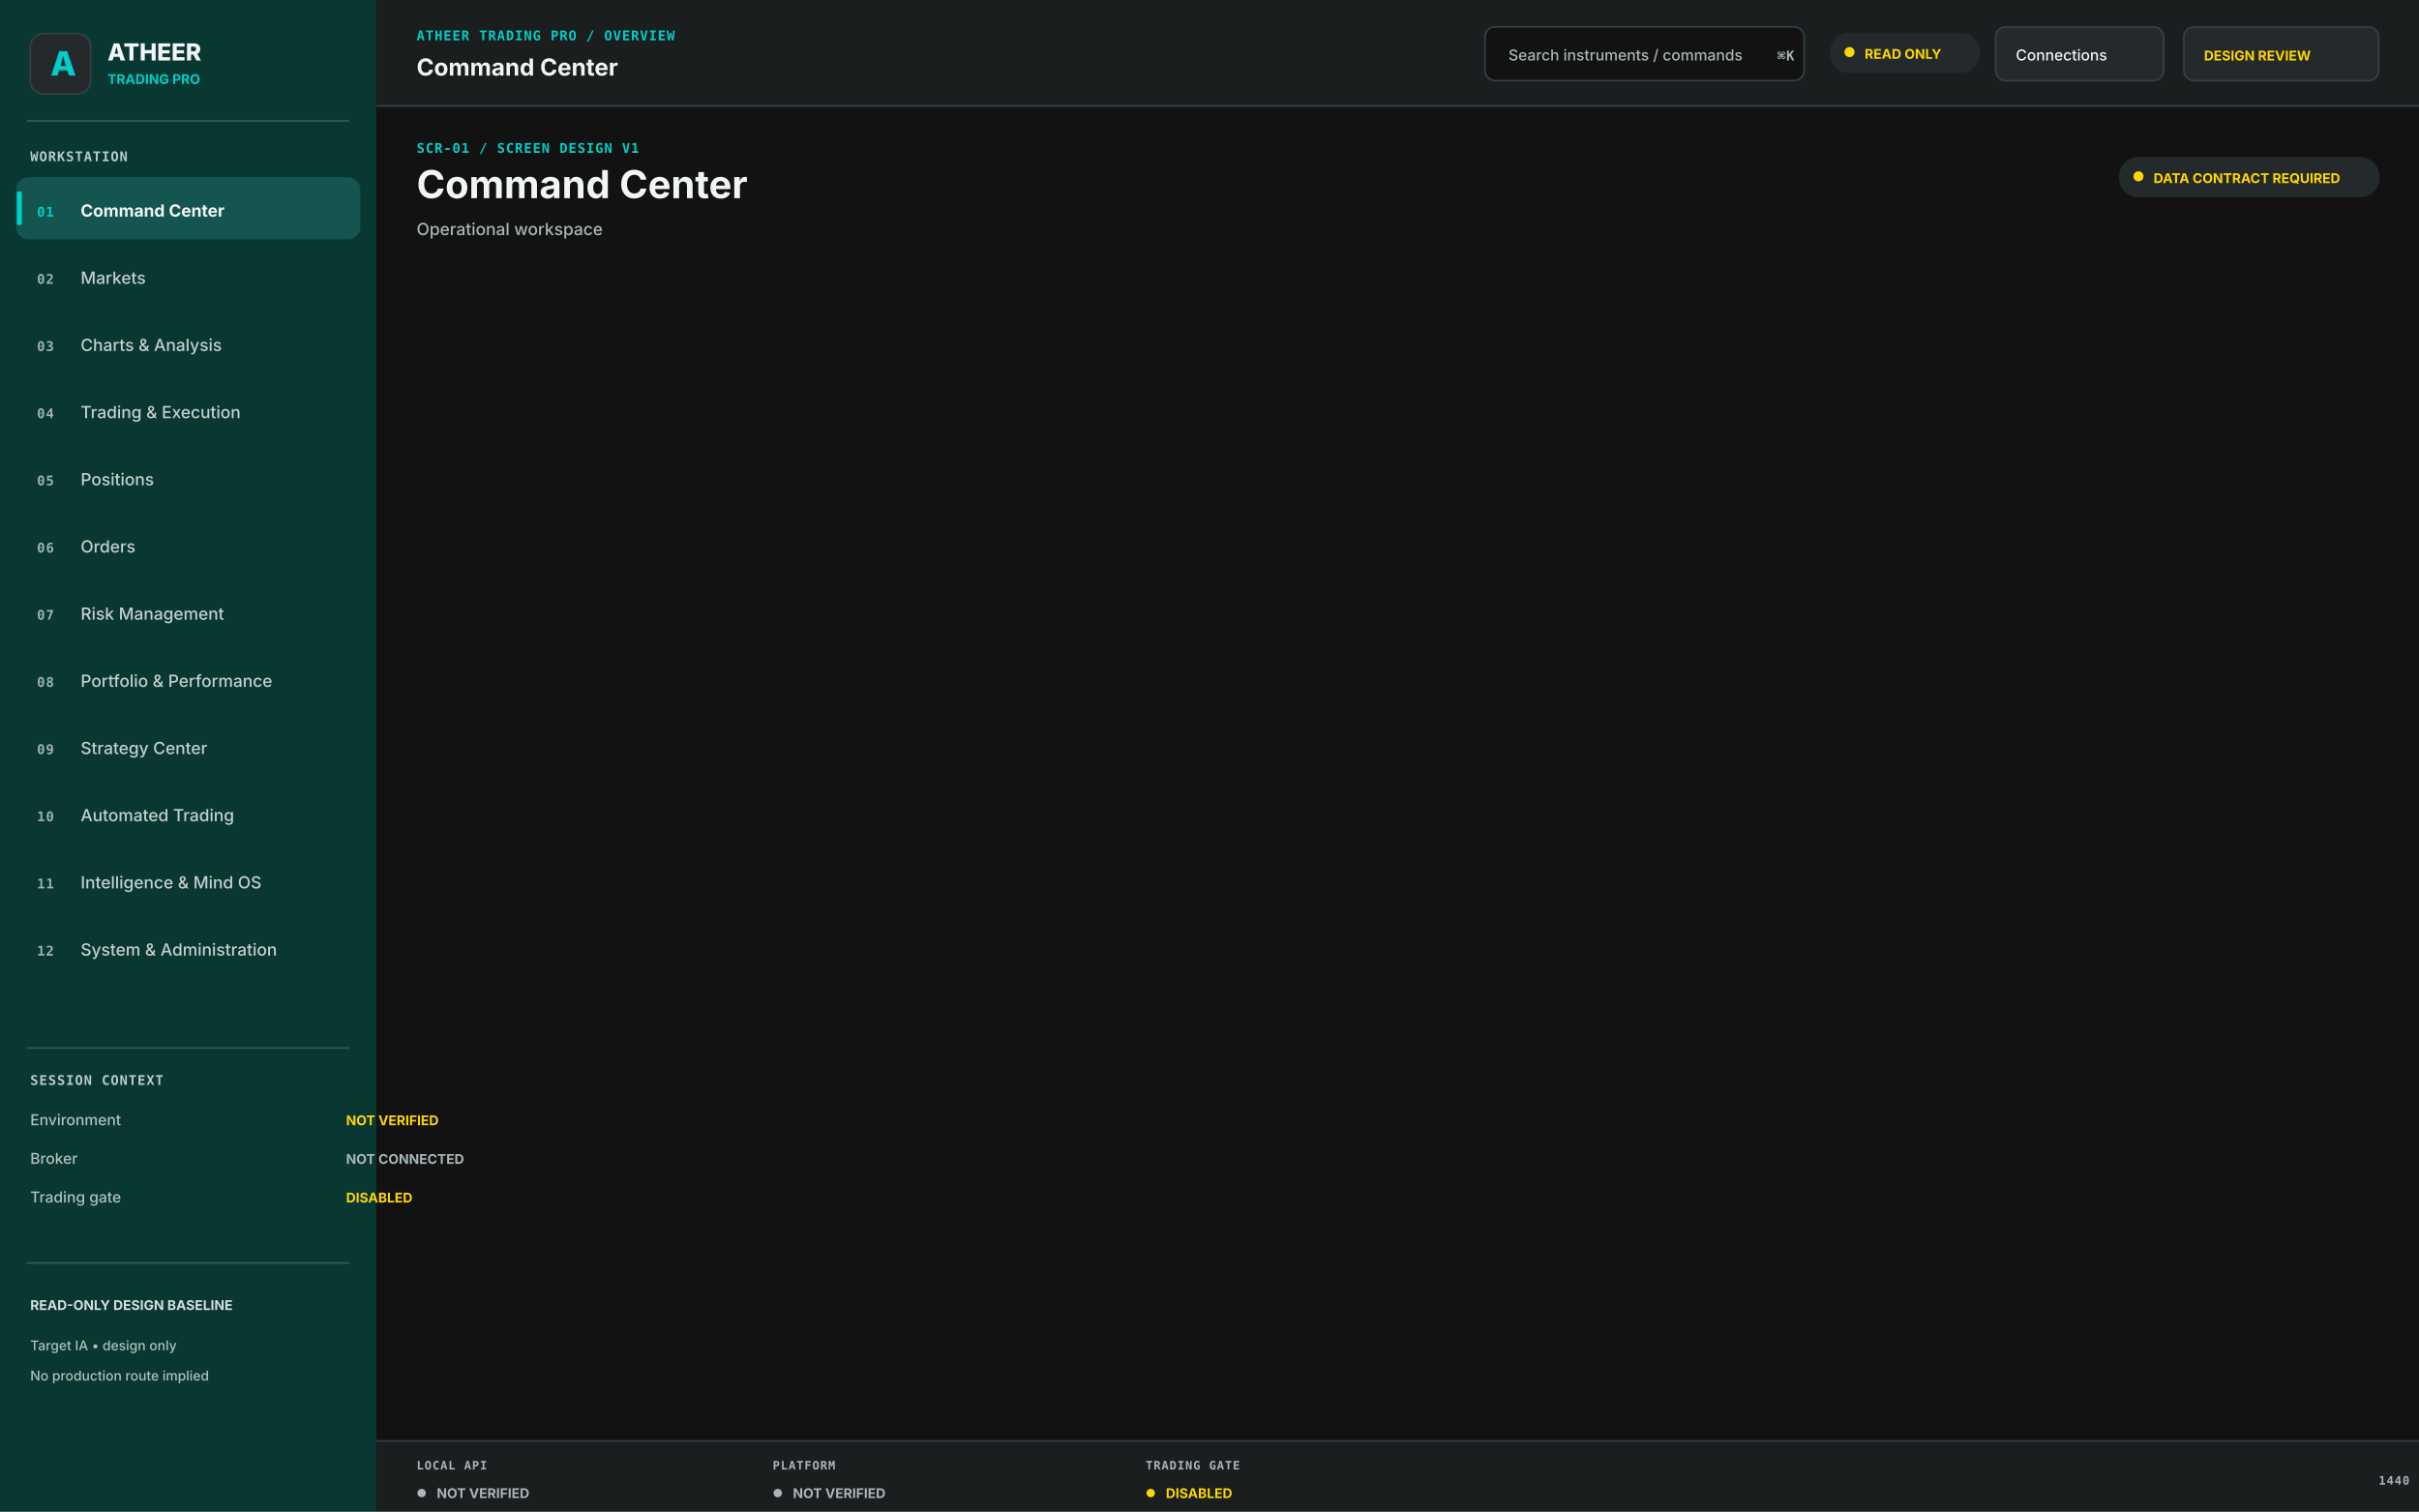
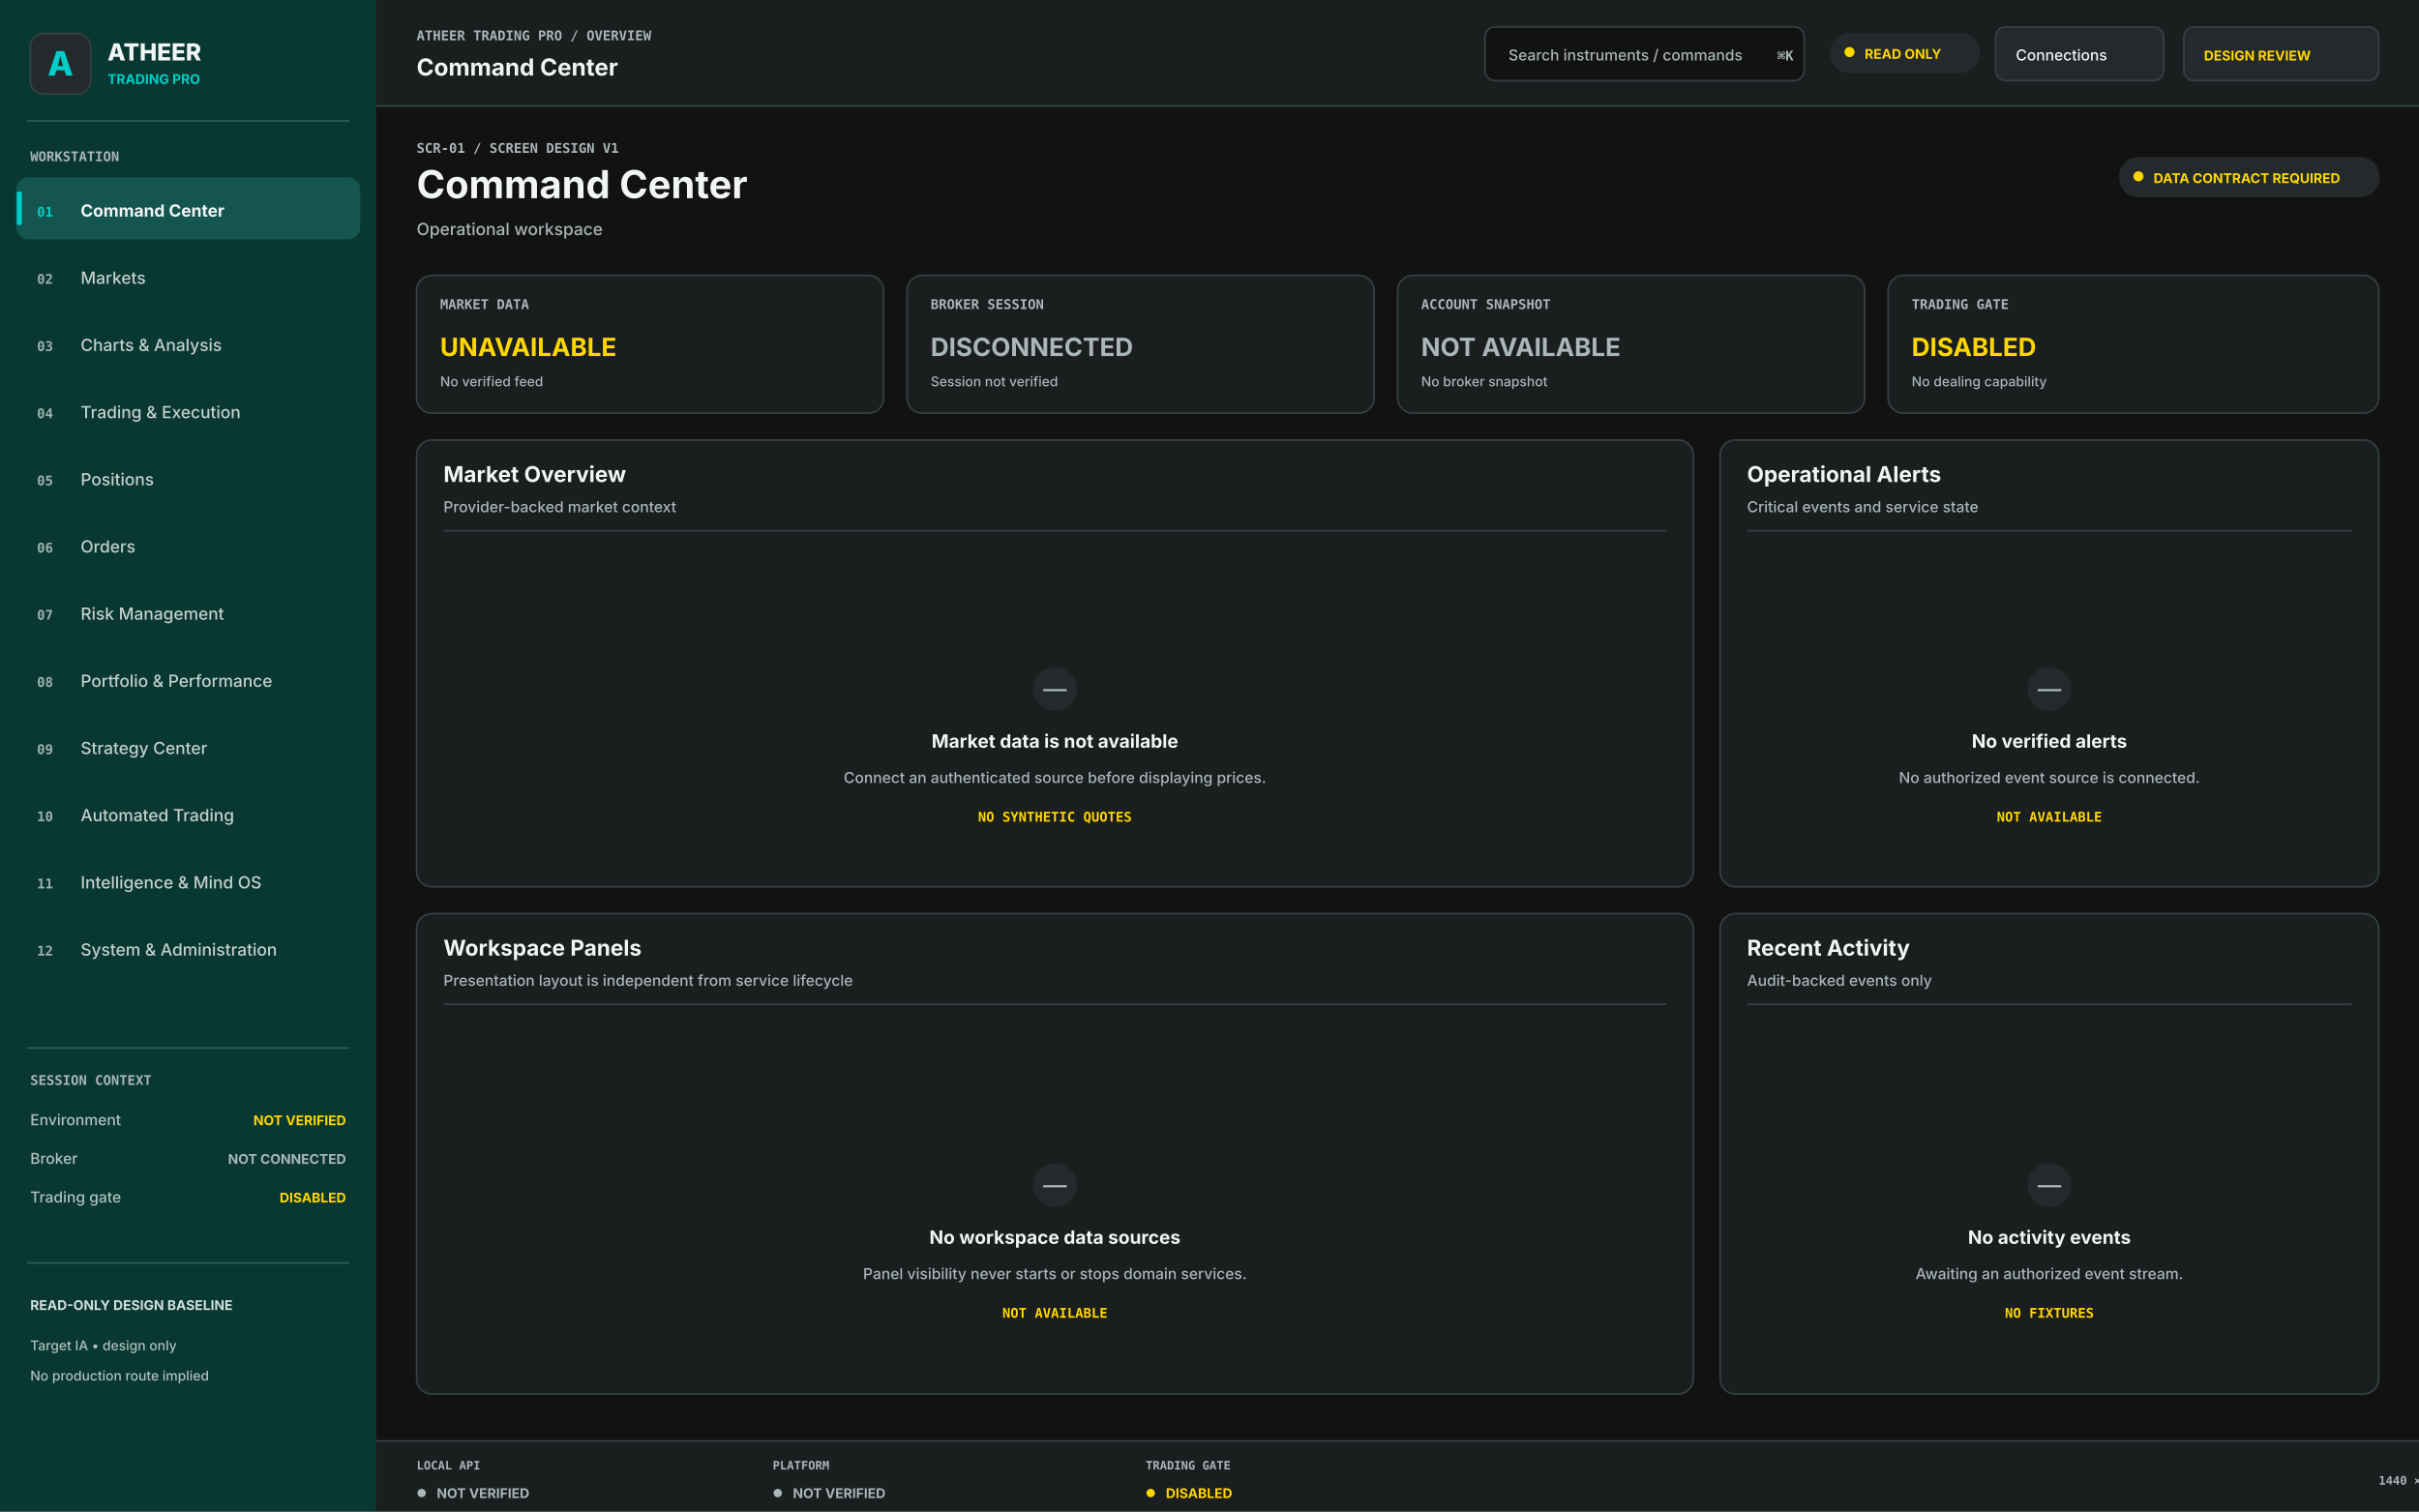
<svg xmlns="http://www.w3.org/2000/svg" width="2880" height="1800" viewBox="0 0 1440 900" role="img" aria-labelledby="design-title design-desc">
  <rect width="1440" height="900" fill="#121212" />
  <rect width="224" height="900" fill="#093732" />
-   <rect x="18" y="20" width="36" height="36" rx="8" fill="#242A2B" stroke="#354044" />
-   <text x="30" y="45" fill="#00CEC8" font-family="SF Pro Display, -apple-system, BlinkMacSystemFont, Helvetica Neue, sans-serif" font-size="20" font-weight="800">A</text>
-   <text x="64" y="36" fill="#F1F5F5" font-family="SF Pro Display, -apple-system, BlinkMacSystemFont, Helvetica Neue, sans-serif" font-size="14" font-weight="800">ATHEER</text>
-   <text x="64" y="50" fill="#00CEC8" font-family="SF Pro Display, -apple-system, BlinkMacSystemFont, Helvetica Neue, sans-serif" font-size="8" font-weight="700">TRADING PRO</text>
+   <rect x="18" y="20" width="36" height="36" rx="8" fill="#242A2B" stroke="#354044" stroke-width="1" />
+   <text x="36" y="45" text-anchor="middle" fill="#00CEC8" font-family="SF Pro Display, -apple-system, BlinkMacSystemFont, Helvetica Neue, sans-serif" font-size="20" font-weight="800">A</text>
+   <text x="64" y="36" text-anchor="start" fill="#F1F5F5" font-family="SF Pro Display, -apple-system, BlinkMacSystemFont, Helvetica Neue, sans-serif" font-size="14" font-weight="800">ATHEER</text>
+   <text x="64" y="50" text-anchor="start" fill="#00CEC8" font-family="SF Pro Display, -apple-system, BlinkMacSystemFont, Helvetica Neue, sans-serif" font-size="8" font-weight="700">TRADING PRO</text>
  <line x1="16" y1="72" x2="208" y2="72" stroke="#315B57" />
-   <text x="18" y="96" fill="#B8CCCA" font-family="SF Mono, Menlo, monospace" font-size="8" font-weight="650" letter-spacing=".5">WORKSTATION</text>
-   <rect x="10" y="106" width="204" height="36" rx="7" fill="#14554F" stroke="#14554F" />
+   <text x="18" y="96" text-anchor="start" fill="#AAB6B8" font-family="SF Mono, Menlo, monospace" font-size="8" font-weight="650">WORKSTATION</text>
+   <rect x="10" y="106" width="204" height="36" rx="7" fill="#14554F" stroke="#14554F" stroke-width="1" />
  <rect x="10" y="114" width="3" height="20" rx="1" fill="#00CEC8" />
-   <text x="22" y="129" fill="#00CEC8" font-family="SF Mono, Menlo, monospace" font-size="8" font-weight="650" letter-spacing=".5">01</text>
-   <text x="48" y="129" fill="#F1F5F5" font-family="SF Pro Display, -apple-system, BlinkMacSystemFont, Helvetica Neue, sans-serif" font-size="10" font-weight="650">Command Center</text>
-   <text x="22" y="169" fill="#9FB3B0" font-family="SF Mono, Menlo, monospace" font-size="8" font-weight="650" letter-spacing=".5">02</text>
-   <text x="48" y="169" fill="#C4D0CE" font-family="SF Pro Display, -apple-system, BlinkMacSystemFont, Helvetica Neue, sans-serif" font-size="10" font-weight="450">Markets</text>
-   <text x="22" y="209" fill="#9FB3B0" font-family="SF Mono, Menlo, monospace" font-size="8" font-weight="650" letter-spacing=".5">03</text>
-   <text x="48" y="209" fill="#C4D0CE" font-family="SF Pro Display, -apple-system, BlinkMacSystemFont, Helvetica Neue, sans-serif" font-size="10" font-weight="450">Charts &amp; Analysis</text>
-   <text x="22" y="249" fill="#9FB3B0" font-family="SF Mono, Menlo, monospace" font-size="8" font-weight="650" letter-spacing=".5">04</text>
-   <text x="48" y="249" fill="#C4D0CE" font-family="SF Pro Display, -apple-system, BlinkMacSystemFont, Helvetica Neue, sans-serif" font-size="10" font-weight="450">Trading &amp; Execution</text>
-   <text x="22" y="289" fill="#9FB3B0" font-family="SF Mono, Menlo, monospace" font-size="8" font-weight="650" letter-spacing=".5">05</text>
-   <text x="48" y="289" fill="#C4D0CE" font-family="SF Pro Display, -apple-system, BlinkMacSystemFont, Helvetica Neue, sans-serif" font-size="10" font-weight="450">Positions</text>
-   <text x="22" y="329" fill="#9FB3B0" font-family="SF Mono, Menlo, monospace" font-size="8" font-weight="650" letter-spacing=".5">06</text>
-   <text x="48" y="329" fill="#C4D0CE" font-family="SF Pro Display, -apple-system, BlinkMacSystemFont, Helvetica Neue, sans-serif" font-size="10" font-weight="450">Orders</text>
-   <text x="22" y="369" fill="#9FB3B0" font-family="SF Mono, Menlo, monospace" font-size="8" font-weight="650" letter-spacing=".5">07</text>
-   <text x="48" y="369" fill="#C4D0CE" font-family="SF Pro Display, -apple-system, BlinkMacSystemFont, Helvetica Neue, sans-serif" font-size="10" font-weight="450">Risk Management</text>
-   <text x="22" y="409" fill="#9FB3B0" font-family="SF Mono, Menlo, monospace" font-size="8" font-weight="650" letter-spacing=".5">08</text>
-   <text x="48" y="409" fill="#C4D0CE" font-family="SF Pro Display, -apple-system, BlinkMacSystemFont, Helvetica Neue, sans-serif" font-size="10" font-weight="450">Portfolio &amp; Performance</text>
-   <text x="22" y="449" fill="#9FB3B0" font-family="SF Mono, Menlo, monospace" font-size="8" font-weight="650" letter-spacing=".5">09</text>
-   <text x="48" y="449" fill="#C4D0CE" font-family="SF Pro Display, -apple-system, BlinkMacSystemFont, Helvetica Neue, sans-serif" font-size="10" font-weight="450">Strategy Center</text>
-   <text x="22" y="489" fill="#9FB3B0" font-family="SF Mono, Menlo, monospace" font-size="8" font-weight="650" letter-spacing=".5">10</text>
-   <text x="48" y="489" fill="#C4D0CE" font-family="SF Pro Display, -apple-system, BlinkMacSystemFont, Helvetica Neue, sans-serif" font-size="10" font-weight="450">Automated Trading</text>
-   <text x="22" y="529" fill="#9FB3B0" font-family="SF Mono, Menlo, monospace" font-size="8" font-weight="650" letter-spacing=".5">11</text>
-   <text x="48" y="529" fill="#C4D0CE" font-family="SF Pro Display, -apple-system, BlinkMacSystemFont, Helvetica Neue, sans-serif" font-size="10" font-weight="450">Intelligence &amp; Mind OS</text>
-   <text x="22" y="569" fill="#9FB3B0" font-family="SF Mono, Menlo, monospace" font-size="8" font-weight="650" letter-spacing=".5">12</text>
-   <text x="48" y="569" fill="#C4D0CE" font-family="SF Pro Display, -apple-system, BlinkMacSystemFont, Helvetica Neue, sans-serif" font-size="10" font-weight="450">System &amp; Administration</text>
+   <text x="22" y="129" text-anchor="start" fill="#00CEC8" font-family="SF Mono, Menlo, monospace" font-size="8" font-weight="650">01</text>
+   <text x="48" y="129" text-anchor="start" fill="#F1F5F5" font-family="SF Pro Display, -apple-system, BlinkMacSystemFont, Helvetica Neue, sans-serif" font-size="10" font-weight="650">Command Center</text>
+   <text x="22" y="169" text-anchor="start" fill="#9FB3B0" font-family="SF Mono, Menlo, monospace" font-size="8" font-weight="650">02</text>
+   <text x="48" y="169" text-anchor="start" fill="#C4D0CE" font-family="SF Pro Display, -apple-system, BlinkMacSystemFont, Helvetica Neue, sans-serif" font-size="10" font-weight="450">Markets</text>
+   <text x="22" y="209" text-anchor="start" fill="#9FB3B0" font-family="SF Mono, Menlo, monospace" font-size="8" font-weight="650">03</text>
+   <text x="48" y="209" text-anchor="start" fill="#C4D0CE" font-family="SF Pro Display, -apple-system, BlinkMacSystemFont, Helvetica Neue, sans-serif" font-size="10" font-weight="450">Charts &amp; Analysis</text>
+   <text x="22" y="249" text-anchor="start" fill="#9FB3B0" font-family="SF Mono, Menlo, monospace" font-size="8" font-weight="650">04</text>
+   <text x="48" y="249" text-anchor="start" fill="#C4D0CE" font-family="SF Pro Display, -apple-system, BlinkMacSystemFont, Helvetica Neue, sans-serif" font-size="10" font-weight="450">Trading &amp; Execution</text>
+   <text x="22" y="289" text-anchor="start" fill="#9FB3B0" font-family="SF Mono, Menlo, monospace" font-size="8" font-weight="650">05</text>
+   <text x="48" y="289" text-anchor="start" fill="#C4D0CE" font-family="SF Pro Display, -apple-system, BlinkMacSystemFont, Helvetica Neue, sans-serif" font-size="10" font-weight="450">Positions</text>
+   <text x="22" y="329" text-anchor="start" fill="#9FB3B0" font-family="SF Mono, Menlo, monospace" font-size="8" font-weight="650">06</text>
+   <text x="48" y="329" text-anchor="start" fill="#C4D0CE" font-family="SF Pro Display, -apple-system, BlinkMacSystemFont, Helvetica Neue, sans-serif" font-size="10" font-weight="450">Orders</text>
+   <text x="22" y="369" text-anchor="start" fill="#9FB3B0" font-family="SF Mono, Menlo, monospace" font-size="8" font-weight="650">07</text>
+   <text x="48" y="369" text-anchor="start" fill="#C4D0CE" font-family="SF Pro Display, -apple-system, BlinkMacSystemFont, Helvetica Neue, sans-serif" font-size="10" font-weight="450">Risk Management</text>
+   <text x="22" y="409" text-anchor="start" fill="#9FB3B0" font-family="SF Mono, Menlo, monospace" font-size="8" font-weight="650">08</text>
+   <text x="48" y="409" text-anchor="start" fill="#C4D0CE" font-family="SF Pro Display, -apple-system, BlinkMacSystemFont, Helvetica Neue, sans-serif" font-size="10" font-weight="450">Portfolio &amp; Performance</text>
+   <text x="22" y="449" text-anchor="start" fill="#9FB3B0" font-family="SF Mono, Menlo, monospace" font-size="8" font-weight="650">09</text>
+   <text x="48" y="449" text-anchor="start" fill="#C4D0CE" font-family="SF Pro Display, -apple-system, BlinkMacSystemFont, Helvetica Neue, sans-serif" font-size="10" font-weight="450">Strategy Center</text>
+   <text x="22" y="489" text-anchor="start" fill="#9FB3B0" font-family="SF Mono, Menlo, monospace" font-size="8" font-weight="650">10</text>
+   <text x="48" y="489" text-anchor="start" fill="#C4D0CE" font-family="SF Pro Display, -apple-system, BlinkMacSystemFont, Helvetica Neue, sans-serif" font-size="10" font-weight="450">Automated Trading</text>
+   <text x="22" y="529" text-anchor="start" fill="#9FB3B0" font-family="SF Mono, Menlo, monospace" font-size="8" font-weight="650">11</text>
+   <text x="48" y="529" text-anchor="start" fill="#C4D0CE" font-family="SF Pro Display, -apple-system, BlinkMacSystemFont, Helvetica Neue, sans-serif" font-size="10" font-weight="450">Intelligence &amp; Mind OS</text>
+   <text x="22" y="569" text-anchor="start" fill="#9FB3B0" font-family="SF Mono, Menlo, monospace" font-size="8" font-weight="650">12</text>
+   <text x="48" y="569" text-anchor="start" fill="#C4D0CE" font-family="SF Pro Display, -apple-system, BlinkMacSystemFont, Helvetica Neue, sans-serif" font-size="10" font-weight="450">System &amp; Administration</text>
  <line x1="16" y1="624" x2="208" y2="624" stroke="#315B57" />
-   <text x="18" y="646" fill="#B8CCCA" font-family="SF Mono, Menlo, monospace" font-size="8" font-weight="650" letter-spacing=".5">SESSION CONTEXT</text>
-   <text x="18" y="670" fill="#AFC2BF" font-family="SF Pro Display, -apple-system, BlinkMacSystemFont, Helvetica Neue, sans-serif" font-size="9" font-weight="500">Environment</text>
-   <text x="206" y="670" fill="#FFD700" font-family="SF Pro Display, -apple-system, BlinkMacSystemFont, Helvetica Neue, sans-serif" font-size="8" font-weight="650">NOT VERIFIED</text>
-   <text x="18" y="693" fill="#AFC2BF" font-family="SF Pro Display, -apple-system, BlinkMacSystemFont, Helvetica Neue, sans-serif" font-size="9" font-weight="500">Broker</text>
-   <text x="206" y="693" fill="#AAB6B8" font-family="SF Pro Display, -apple-system, BlinkMacSystemFont, Helvetica Neue, sans-serif" font-size="8" font-weight="650">NOT CONNECTED</text>
-   <text x="18" y="716" fill="#AFC2BF" font-family="SF Pro Display, -apple-system, BlinkMacSystemFont, Helvetica Neue, sans-serif" font-size="9" font-weight="500">Trading gate</text>
-   <text x="206" y="716" fill="#FFD700" font-family="SF Pro Display, -apple-system, BlinkMacSystemFont, Helvetica Neue, sans-serif" font-size="8" font-weight="650">DISABLED</text>
+   <text x="18" y="646" text-anchor="start" fill="#AAB6B8" font-family="SF Mono, Menlo, monospace" font-size="8" font-weight="650">SESSION CONTEXT</text>
+   <text x="18" y="670" text-anchor="start" fill="#AFC2BF" font-family="SF Pro Display, -apple-system, BlinkMacSystemFont, Helvetica Neue, sans-serif" font-size="9" font-weight="500">Environment</text>
+   <text x="206" y="670" text-anchor="end" fill="#FFD700" font-family="SF Pro Display, -apple-system, BlinkMacSystemFont, Helvetica Neue, sans-serif" font-size="8" font-weight="650">NOT VERIFIED</text>
+   <text x="18" y="693" text-anchor="start" fill="#AFC2BF" font-family="SF Pro Display, -apple-system, BlinkMacSystemFont, Helvetica Neue, sans-serif" font-size="9" font-weight="500">Broker</text>
+   <text x="206" y="693" text-anchor="end" fill="#AAB6B8" font-family="SF Pro Display, -apple-system, BlinkMacSystemFont, Helvetica Neue, sans-serif" font-size="8" font-weight="650">NOT CONNECTED</text>
+   <text x="18" y="716" text-anchor="start" fill="#AFC2BF" font-family="SF Pro Display, -apple-system, BlinkMacSystemFont, Helvetica Neue, sans-serif" font-size="9" font-weight="500">Trading gate</text>
+   <text x="206" y="716" text-anchor="end" fill="#FFD700" font-family="SF Pro Display, -apple-system, BlinkMacSystemFont, Helvetica Neue, sans-serif" font-size="8" font-weight="650">DISABLED</text>
  <line x1="16" y1="752" x2="208" y2="752" stroke="#315B57" />
-   <text x="18" y="780" fill="#D3E0DE" font-family="SF Pro Display, -apple-system, BlinkMacSystemFont, Helvetica Neue, sans-serif" font-size="8" font-weight="650">READ-ONLY DESIGN BASELINE</text>
-   <text x="18" y="804" fill="#AFC2BF" font-family="SF Pro Display, -apple-system, BlinkMacSystemFont, Helvetica Neue, sans-serif" font-size="8" font-weight="500">Target IA • design only</text>
-   <text x="18" y="822" fill="#AFC2BF" font-family="SF Pro Display, -apple-system, BlinkMacSystemFont, Helvetica Neue, sans-serif" font-size="8" font-weight="500">No production route implied</text>
+   <text x="18" y="780" text-anchor="start" fill="#D3E0DE" font-family="SF Pro Display, -apple-system, BlinkMacSystemFont, Helvetica Neue, sans-serif" font-size="8" font-weight="650">READ-ONLY DESIGN BASELINE</text>
+   <text x="18" y="804" text-anchor="start" fill="#AFC2BF" font-family="SF Pro Display, -apple-system, BlinkMacSystemFont, Helvetica Neue, sans-serif" font-size="8" font-weight="500">Target IA • design only</text>
+   <text x="18" y="822" text-anchor="start" fill="#AFC2BF" font-family="SF Pro Display, -apple-system, BlinkMacSystemFont, Helvetica Neue, sans-serif" font-size="8" font-weight="500">No production route implied</text>
  <rect x="224" width="1216" height="64" fill="#1A1E1F" />
  <line x1="224" y1="63" x2="1440" y2="63" stroke="#354044" />
-   <text x="248" y="24" fill="#00CEC8" font-family="SF Mono, Menlo, monospace" font-size="8" font-weight="650" letter-spacing=".5">ATHEER TRADING PRO  /  OVERVIEW</text>
-   <text x="248" y="45" fill="#F1F5F5" font-family="SF Pro Display, -apple-system, BlinkMacSystemFont, Helvetica Neue, sans-serif" font-size="14" font-weight="650">Command Center</text>
-   <rect x="884" y="16" width="190" height="32" rx="6" fill="#121212" stroke="#354044" />
-   <text x="898" y="36" fill="#AAB6B8" font-family="SF Pro Display, -apple-system, BlinkMacSystemFont, Helvetica Neue, sans-serif" font-size="9" font-weight="500">Search instruments / commands</text>
-   <text x="1058" y="36" fill="#AAB6B8" font-family="SF Mono, Menlo, monospace" font-size="8" font-weight="650" letter-spacing=".5">⌘K</text>
-   <rect x="1090" y="20" width="88" height="23" rx="11" fill="#242A2B" stroke="#242A2B" />
+   <text x="248" y="24" text-anchor="start" fill="#AAB6B8" font-family="SF Mono, Menlo, monospace" font-size="8" font-weight="650">ATHEER TRADING PRO  /  OVERVIEW</text>
+   <text x="248" y="45" text-anchor="start" fill="#F1F5F5" font-family="SF Pro Display, -apple-system, BlinkMacSystemFont, Helvetica Neue, sans-serif" font-size="14" font-weight="650">Command Center</text>
+   <rect x="884" y="16" width="190" height="32" rx="6" fill="#121212" stroke="#354044" stroke-width="1" />
+   <text x="898" y="36" text-anchor="start" fill="#AAB6B8" font-family="SF Pro Display, -apple-system, BlinkMacSystemFont, Helvetica Neue, sans-serif" font-size="9" font-weight="500">Search instruments / commands</text>
+   <text x="1058" y="36" text-anchor="start" fill="#AAB6B8" font-family="SF Mono, Menlo, monospace" font-size="8" font-weight="650">⌘K</text>
+   <rect x="1090" y="20" width="88" height="23" rx="11" fill="#242A2B" stroke="#242A2B" stroke-width="1" />
  <circle cx="1101" cy="31" r="3" fill="#FFD700" />
-   <text x="1110" y="35" fill="#FFD700" font-family="SF Pro Display, -apple-system, BlinkMacSystemFont, Helvetica Neue, sans-serif" font-size="8" font-weight="700">READ ONLY</text>
-   <rect x="1188" y="16" width="100" height="32" rx="6" fill="#242A2B" stroke="#354044" />
-   <text x="1200" y="36" fill="#F1F5F5" font-family="SF Pro Display, -apple-system, BlinkMacSystemFont, Helvetica Neue, sans-serif" font-size="9" font-weight="500">Connections</text>
-   <rect x="1300" y="16" width="116" height="32" rx="6" fill="#242A2B" stroke="#354044" />
-   <text x="1312" y="36" fill="#FFD700" font-family="SF Pro Display, -apple-system, BlinkMacSystemFont, Helvetica Neue, sans-serif" font-size="8" font-weight="700">DESIGN REVIEW</text>
-   <text x="248" y="91" fill="#00CEC8" font-family="SF Mono, Menlo, monospace" font-size="8" font-weight="650" letter-spacing=".5">SCR-01  /  SCREEN DESIGN V1</text>
-   <text x="248" y="118" fill="#F1F5F5" font-family="SF Pro Display, -apple-system, BlinkMacSystemFont, Helvetica Neue, sans-serif" font-size="23" font-weight="750">Command Center</text>
-   <text x="248" y="140" fill="#AAB6B8" font-family="SF Pro Display, -apple-system, BlinkMacSystemFont, Helvetica Neue, sans-serif" font-size="10" font-weight="450">Operational workspace</text>
-   <rect x="1262" y="94" width="154" height="23" rx="11" fill="#242A2B" stroke="#242A2B" />
+   <text x="1110" y="35" text-anchor="start" fill="#FFD700" font-family="SF Pro Display, -apple-system, BlinkMacSystemFont, Helvetica Neue, sans-serif" font-size="8" font-weight="700">READ ONLY</text>
+   <rect x="1188" y="16" width="100" height="32" rx="6" fill="#242A2B" stroke="#354044" stroke-width="1" />
+   <text x="1200" y="36" text-anchor="start" fill="#F1F5F5" font-family="SF Pro Display, -apple-system, BlinkMacSystemFont, Helvetica Neue, sans-serif" font-size="9" font-weight="500">Connections</text>
+   <rect x="1300" y="16" width="116" height="32" rx="6" fill="#242A2B" stroke="#354044" stroke-width="1" />
+   <text x="1312" y="36" text-anchor="start" fill="#FFD700" font-family="SF Pro Display, -apple-system, BlinkMacSystemFont, Helvetica Neue, sans-serif" font-size="8" font-weight="700">DESIGN REVIEW</text>
+   <text x="248" y="91" text-anchor="start" fill="#AAB6B8" font-family="SF Mono, Menlo, monospace" font-size="8" font-weight="650">SCR-01  /  SCREEN DESIGN V1</text>
+   <text x="248" y="118" text-anchor="start" fill="#F1F5F5" font-family="SF Pro Display, -apple-system, BlinkMacSystemFont, Helvetica Neue, sans-serif" font-size="23" font-weight="750">Command Center</text>
+   <text x="248" y="140" text-anchor="start" fill="#AAB6B8" font-family="SF Pro Display, -apple-system, BlinkMacSystemFont, Helvetica Neue, sans-serif" font-size="10" font-weight="500">Operational workspace</text>
+   <rect x="1262" y="94" width="154" height="23" rx="11" fill="#242A2B" stroke="#242A2B" stroke-width="1" />
  <circle cx="1273" cy="105" r="3" fill="#FFD700" />
-   <text x="1282" y="109" fill="#FFD700" font-family="SF Pro Display, -apple-system, BlinkMacSystemFont, Helvetica Neue, sans-serif" font-size="8" font-weight="700">DATA CONTRACT REQUIRED</text>
+   <text x="1282" y="109" text-anchor="start" fill="#FFD700" font-family="SF Pro Display, -apple-system, BlinkMacSystemFont, Helvetica Neue, sans-serif" font-size="8" font-weight="700">DATA CONTRACT REQUIRED</text>
  <rect x="224" y="858" width="1216" height="42" fill="#1A1E1F" />
  <line x1="224" y1="858" x2="1440" y2="858" stroke="#354044" />
-   <text x="248" y="875" fill="#AAB6B8" font-family="SF Mono, Menlo, monospace" font-size="7" font-weight="650" letter-spacing=".5">LOCAL API</text>
+   <text x="248" y="875" text-anchor="start" fill="#AAB6B8" font-family="SF Mono, Menlo, monospace" font-size="7" font-weight="650">LOCAL API</text>
  <circle cx="251" cy="889" r="2.5" fill="#AAB6B8" />
-   <text x="260" y="892" fill="#AAB6B8" font-family="SF Pro Display, -apple-system, BlinkMacSystemFont, Helvetica Neue, sans-serif" font-size="8" font-weight="650">NOT VERIFIED</text>
-   <text x="460" y="875" fill="#AAB6B8" font-family="SF Mono, Menlo, monospace" font-size="7" font-weight="650" letter-spacing=".5">PLATFORM</text>
+   <text x="260" y="892" text-anchor="start" fill="#AAB6B8" font-family="SF Pro Display, -apple-system, BlinkMacSystemFont, Helvetica Neue, sans-serif" font-size="8" font-weight="650">NOT VERIFIED</text>
+   <text x="460" y="875" text-anchor="start" fill="#AAB6B8" font-family="SF Mono, Menlo, monospace" font-size="7" font-weight="650">PLATFORM</text>
  <circle cx="463" cy="889" r="2.5" fill="#AAB6B8" />
-   <text x="472" y="892" fill="#AAB6B8" font-family="SF Pro Display, -apple-system, BlinkMacSystemFont, Helvetica Neue, sans-serif" font-size="8" font-weight="650">NOT VERIFIED</text>
-   <text x="682" y="875" fill="#AAB6B8" font-family="SF Mono, Menlo, monospace" font-size="7" font-weight="650" letter-spacing=".5">TRADING GATE</text>
+   <text x="472" y="892" text-anchor="start" fill="#AAB6B8" font-family="SF Pro Display, -apple-system, BlinkMacSystemFont, Helvetica Neue, sans-serif" font-size="8" font-weight="650">NOT VERIFIED</text>
+   <text x="682" y="875" text-anchor="start" fill="#AAB6B8" font-family="SF Mono, Menlo, monospace" font-size="7" font-weight="650">TRADING GATE</text>
  <circle cx="685" cy="889" r="2.5" fill="#FFD700" />
-   <text x="694" y="892" fill="#FFD700" font-family="SF Pro Display, -apple-system, BlinkMacSystemFont, Helvetica Neue, sans-serif" font-size="8" font-weight="650">DISABLED</text>
-   <text x="1416" y="884" fill="#AAB6B8" font-family="SF Mono, Menlo, monospace" font-size="7" font-weight="650" letter-spacing=".5">1440 × 900 PT  /  2× EXPORT</text>undefined</svg>
+   <text x="694" y="892" text-anchor="start" fill="#FFD700" font-family="SF Pro Display, -apple-system, BlinkMacSystemFont, Helvetica Neue, sans-serif" font-size="8" font-weight="650">DISABLED</text>
+   <text x="1416" y="884" text-anchor="start" fill="#AAB6B8" font-family="SF Mono, Menlo, monospace" font-size="7" font-weight="650">1440 × 900 PT / 2× EXPORT</text>
+   <rect x="248" y="164" width="278" height="82" rx="9" fill="#1A1E1F" stroke="#354044" stroke-width="1" />
+   <text x="262" y="184" text-anchor="start" fill="#AAB6B8" font-family="SF Mono, Menlo, monospace" font-size="8" font-weight="650">MARKET DATA</text>
+   <text x="262" y="212" text-anchor="start" fill="#FFD700" font-family="SF Pro Display, -apple-system, BlinkMacSystemFont, Helvetica Neue, sans-serif" font-size="15" font-weight="650">UNAVAILABLE</text>
+   <text x="262" y="230" text-anchor="start" fill="#AAB6B8" font-family="SF Pro Display, -apple-system, BlinkMacSystemFont, Helvetica Neue, sans-serif" font-size="8" font-weight="500">No verified feed</text>
+   <rect x="540" y="164" width="278" height="82" rx="9" fill="#1A1E1F" stroke="#354044" stroke-width="1" />
+   <text x="554" y="184" text-anchor="start" fill="#AAB6B8" font-family="SF Mono, Menlo, monospace" font-size="8" font-weight="650">BROKER SESSION</text>
+   <text x="554" y="212" text-anchor="start" fill="#AAB6B8" font-family="SF Pro Display, -apple-system, BlinkMacSystemFont, Helvetica Neue, sans-serif" font-size="15" font-weight="650">DISCONNECTED</text>
+   <text x="554" y="230" text-anchor="start" fill="#AAB6B8" font-family="SF Pro Display, -apple-system, BlinkMacSystemFont, Helvetica Neue, sans-serif" font-size="8" font-weight="500">Session not verified</text>
+   <rect x="832" y="164" width="278" height="82" rx="9" fill="#1A1E1F" stroke="#354044" stroke-width="1" />
+   <text x="846" y="184" text-anchor="start" fill="#AAB6B8" font-family="SF Mono, Menlo, monospace" font-size="8" font-weight="650">ACCOUNT SNAPSHOT</text>
+   <text x="846" y="212" text-anchor="start" fill="#AAB6B8" font-family="SF Pro Display, -apple-system, BlinkMacSystemFont, Helvetica Neue, sans-serif" font-size="15" font-weight="650">NOT AVAILABLE</text>
+   <text x="846" y="230" text-anchor="start" fill="#AAB6B8" font-family="SF Pro Display, -apple-system, BlinkMacSystemFont, Helvetica Neue, sans-serif" font-size="8" font-weight="500">No broker snapshot</text>
+   <rect x="1124" y="164" width="292" height="82" rx="9" fill="#1A1E1F" stroke="#354044" stroke-width="1" />
+   <text x="1138" y="184" text-anchor="start" fill="#AAB6B8" font-family="SF Mono, Menlo, monospace" font-size="8" font-weight="650">TRADING GATE</text>
+   <text x="1138" y="212" text-anchor="start" fill="#FFD700" font-family="SF Pro Display, -apple-system, BlinkMacSystemFont, Helvetica Neue, sans-serif" font-size="15" font-weight="650">DISABLED</text>
+   <text x="1138" y="230" text-anchor="start" fill="#AAB6B8" font-family="SF Pro Display, -apple-system, BlinkMacSystemFont, Helvetica Neue, sans-serif" font-size="8" font-weight="500">No dealing capability</text>
+   <rect x="248" y="262" width="760" height="266" rx="9" fill="#1A1E1F" stroke="#354044" stroke-width="1" />
+   <text x="264" y="287" text-anchor="start" fill="#F1F5F5" font-family="SF Pro Display, -apple-system, BlinkMacSystemFont, Helvetica Neue, sans-serif" font-size="13" font-weight="650">Market Overview</text>
+   <text x="264" y="305" text-anchor="start" fill="#AAB6B8" font-family="SF Pro Display, -apple-system, BlinkMacSystemFont, Helvetica Neue, sans-serif" font-size="9" font-weight="500">Provider-backed market context</text>
+   <line x1="264" y1="316" x2="992" y2="316" stroke="#354044" />
+   <circle cx="628" cy="410.22" r="13" fill="#242A2B" />
+   <text x="628" y="415.22" text-anchor="middle" fill="#AAB6B8" font-family="SF Pro Display, -apple-system, BlinkMacSystemFont, Helvetica Neue, sans-serif" font-size="14" font-weight="500">—</text>
+   <text x="628" y="445.22" text-anchor="middle" fill="#F1F5F5" font-family="SF Pro Display, -apple-system, BlinkMacSystemFont, Helvetica Neue, sans-serif" font-size="11" font-weight="650">Market data is not available</text>
+   <text x="628" y="466.22" text-anchor="middle" fill="#AAB6B8" font-family="SF Pro Display, -apple-system, BlinkMacSystemFont, Helvetica Neue, sans-serif" font-size="9" font-weight="450">Connect an authenticated source before displaying prices.</text>
+   <text x="628" y="489.22" text-anchor="middle" fill="#FFD700" font-family="SF Mono, Menlo, monospace" font-size="8" font-weight="700">NO SYNTHETIC QUOTES</text>
+   <rect x="1024" y="262" width="392" height="266" rx="9" fill="#1A1E1F" stroke="#354044" stroke-width="1" />
+   <text x="1040" y="287" text-anchor="start" fill="#F1F5F5" font-family="SF Pro Display, -apple-system, BlinkMacSystemFont, Helvetica Neue, sans-serif" font-size="13" font-weight="650">Operational Alerts</text>
+   <text x="1040" y="305" text-anchor="start" fill="#AAB6B8" font-family="SF Pro Display, -apple-system, BlinkMacSystemFont, Helvetica Neue, sans-serif" font-size="9" font-weight="500">Critical events and service state</text>
+   <line x1="1040" y1="316" x2="1400" y2="316" stroke="#354044" />
+   <circle cx="1220" cy="410.22" r="13" fill="#242A2B" />
+   <text x="1220" y="415.22" text-anchor="middle" fill="#AAB6B8" font-family="SF Pro Display, -apple-system, BlinkMacSystemFont, Helvetica Neue, sans-serif" font-size="14" font-weight="500">—</text>
+   <text x="1220" y="445.22" text-anchor="middle" fill="#F1F5F5" font-family="SF Pro Display, -apple-system, BlinkMacSystemFont, Helvetica Neue, sans-serif" font-size="11" font-weight="650">No verified alerts</text>
+   <text x="1220" y="466.22" text-anchor="middle" fill="#AAB6B8" font-family="SF Pro Display, -apple-system, BlinkMacSystemFont, Helvetica Neue, sans-serif" font-size="9" font-weight="450">No authorized event source is connected.</text>
+   <text x="1220" y="489.22" text-anchor="middle" fill="#FFD700" font-family="SF Mono, Menlo, monospace" font-size="8" font-weight="700">NOT AVAILABLE</text>
+   <rect x="248" y="544" width="760" height="286" rx="9" fill="#1A1E1F" stroke="#354044" stroke-width="1" />
+   <text x="264" y="569" text-anchor="start" fill="#F1F5F5" font-family="SF Pro Display, -apple-system, BlinkMacSystemFont, Helvetica Neue, sans-serif" font-size="13" font-weight="650">Workspace Panels</text>
+   <text x="264" y="587" text-anchor="start" fill="#AAB6B8" font-family="SF Pro Display, -apple-system, BlinkMacSystemFont, Helvetica Neue, sans-serif" font-size="9" font-weight="500">Presentation layout is independent from service lifecycle</text>
+   <line x1="264" y1="598" x2="992" y2="598" stroke="#354044" />
+   <circle cx="628" cy="705.62" r="13" fill="#242A2B" />
+   <text x="628" y="710.62" text-anchor="middle" fill="#AAB6B8" font-family="SF Pro Display, -apple-system, BlinkMacSystemFont, Helvetica Neue, sans-serif" font-size="14" font-weight="500">—</text>
+   <text x="628" y="740.62" text-anchor="middle" fill="#F1F5F5" font-family="SF Pro Display, -apple-system, BlinkMacSystemFont, Helvetica Neue, sans-serif" font-size="11" font-weight="650">No workspace data sources</text>
+   <text x="628" y="761.62" text-anchor="middle" fill="#AAB6B8" font-family="SF Pro Display, -apple-system, BlinkMacSystemFont, Helvetica Neue, sans-serif" font-size="9" font-weight="450">Panel visibility never starts or stops domain services.</text>
+   <text x="628" y="784.62" text-anchor="middle" fill="#FFD700" font-family="SF Mono, Menlo, monospace" font-size="8" font-weight="700">NOT AVAILABLE</text>
+   <rect x="1024" y="544" width="392" height="286" rx="9" fill="#1A1E1F" stroke="#354044" stroke-width="1" />
+   <text x="1040" y="569" text-anchor="start" fill="#F1F5F5" font-family="SF Pro Display, -apple-system, BlinkMacSystemFont, Helvetica Neue, sans-serif" font-size="13" font-weight="650">Recent Activity</text>
+   <text x="1040" y="587" text-anchor="start" fill="#AAB6B8" font-family="SF Pro Display, -apple-system, BlinkMacSystemFont, Helvetica Neue, sans-serif" font-size="9" font-weight="500">Audit-backed events only</text>
+   <line x1="1040" y1="598" x2="1400" y2="598" stroke="#354044" />
+   <circle cx="1220" cy="705.62" r="13" fill="#242A2B" />
+   <text x="1220" y="710.62" text-anchor="middle" fill="#AAB6B8" font-family="SF Pro Display, -apple-system, BlinkMacSystemFont, Helvetica Neue, sans-serif" font-size="14" font-weight="500">—</text>
+   <text x="1220" y="740.62" text-anchor="middle" fill="#F1F5F5" font-family="SF Pro Display, -apple-system, BlinkMacSystemFont, Helvetica Neue, sans-serif" font-size="11" font-weight="650">No activity events</text>
+   <text x="1220" y="761.62" text-anchor="middle" fill="#AAB6B8" font-family="SF Pro Display, -apple-system, BlinkMacSystemFont, Helvetica Neue, sans-serif" font-size="9" font-weight="450">Awaiting an authorized event stream.</text>
+   <text x="1220" y="784.62" text-anchor="middle" fill="#FFD700" font-family="SF Mono, Menlo, monospace" font-size="8" font-weight="700">NO FIXTURES</text>
+ </svg>
